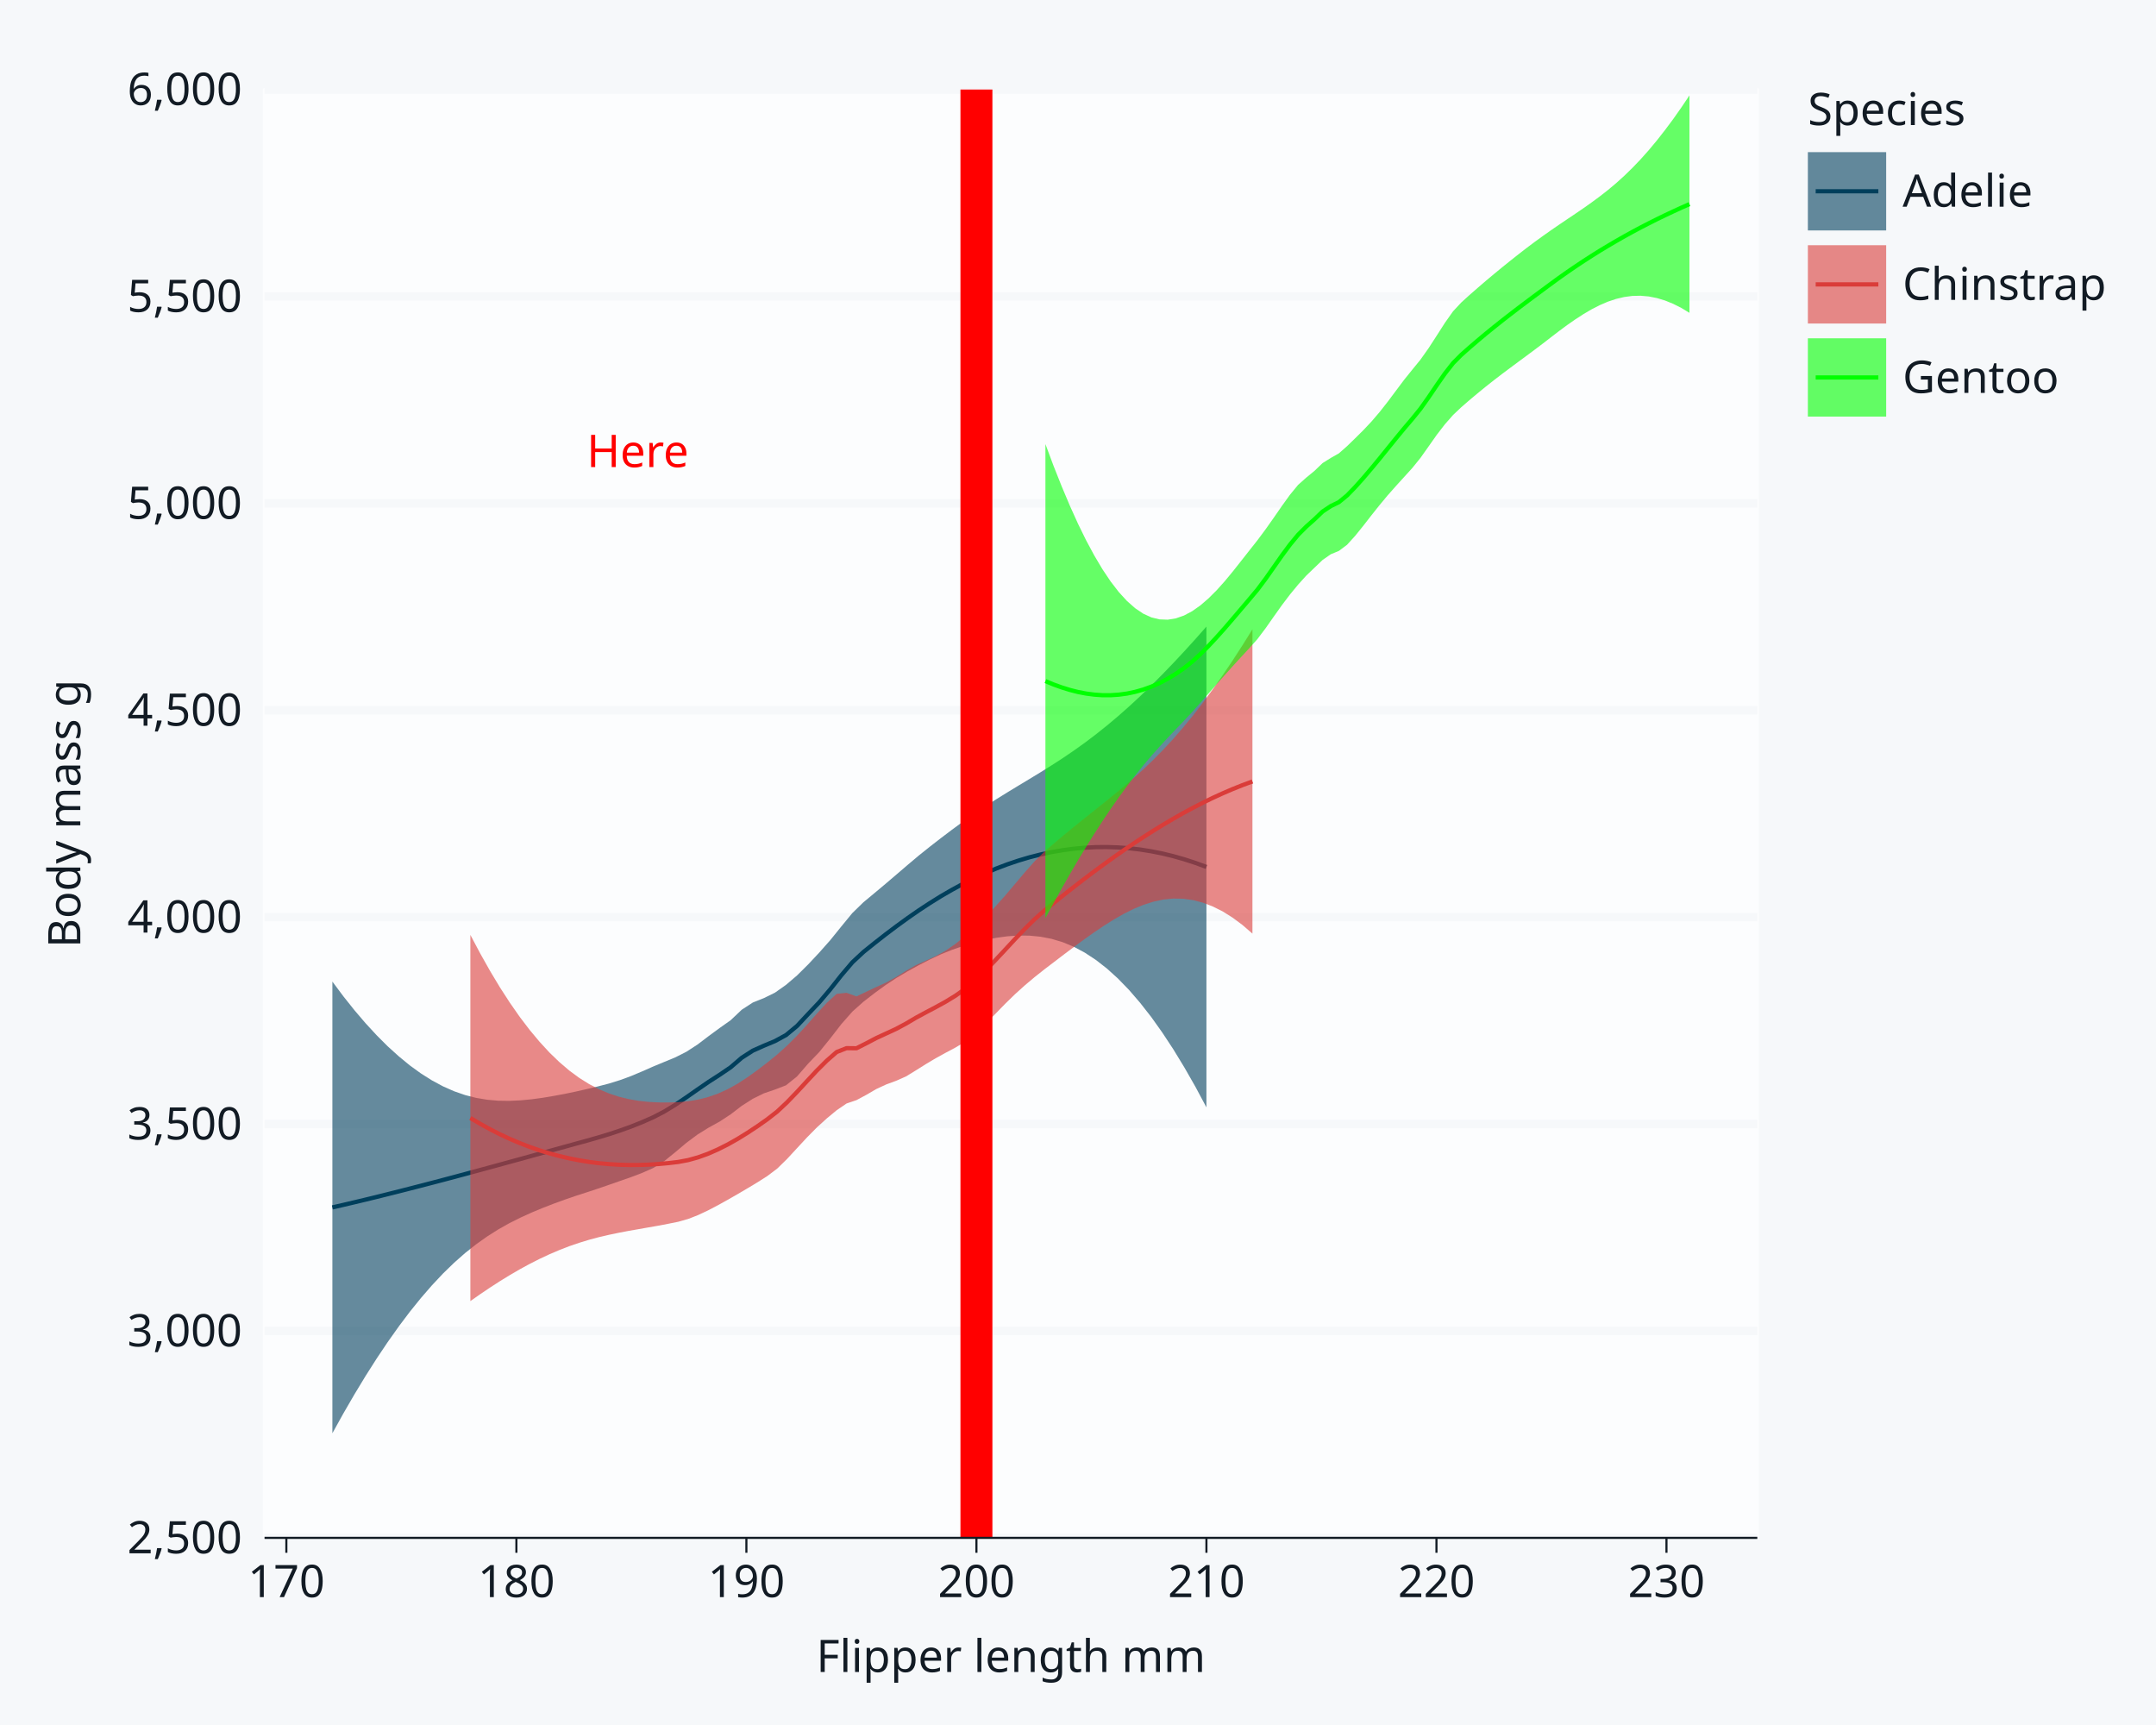
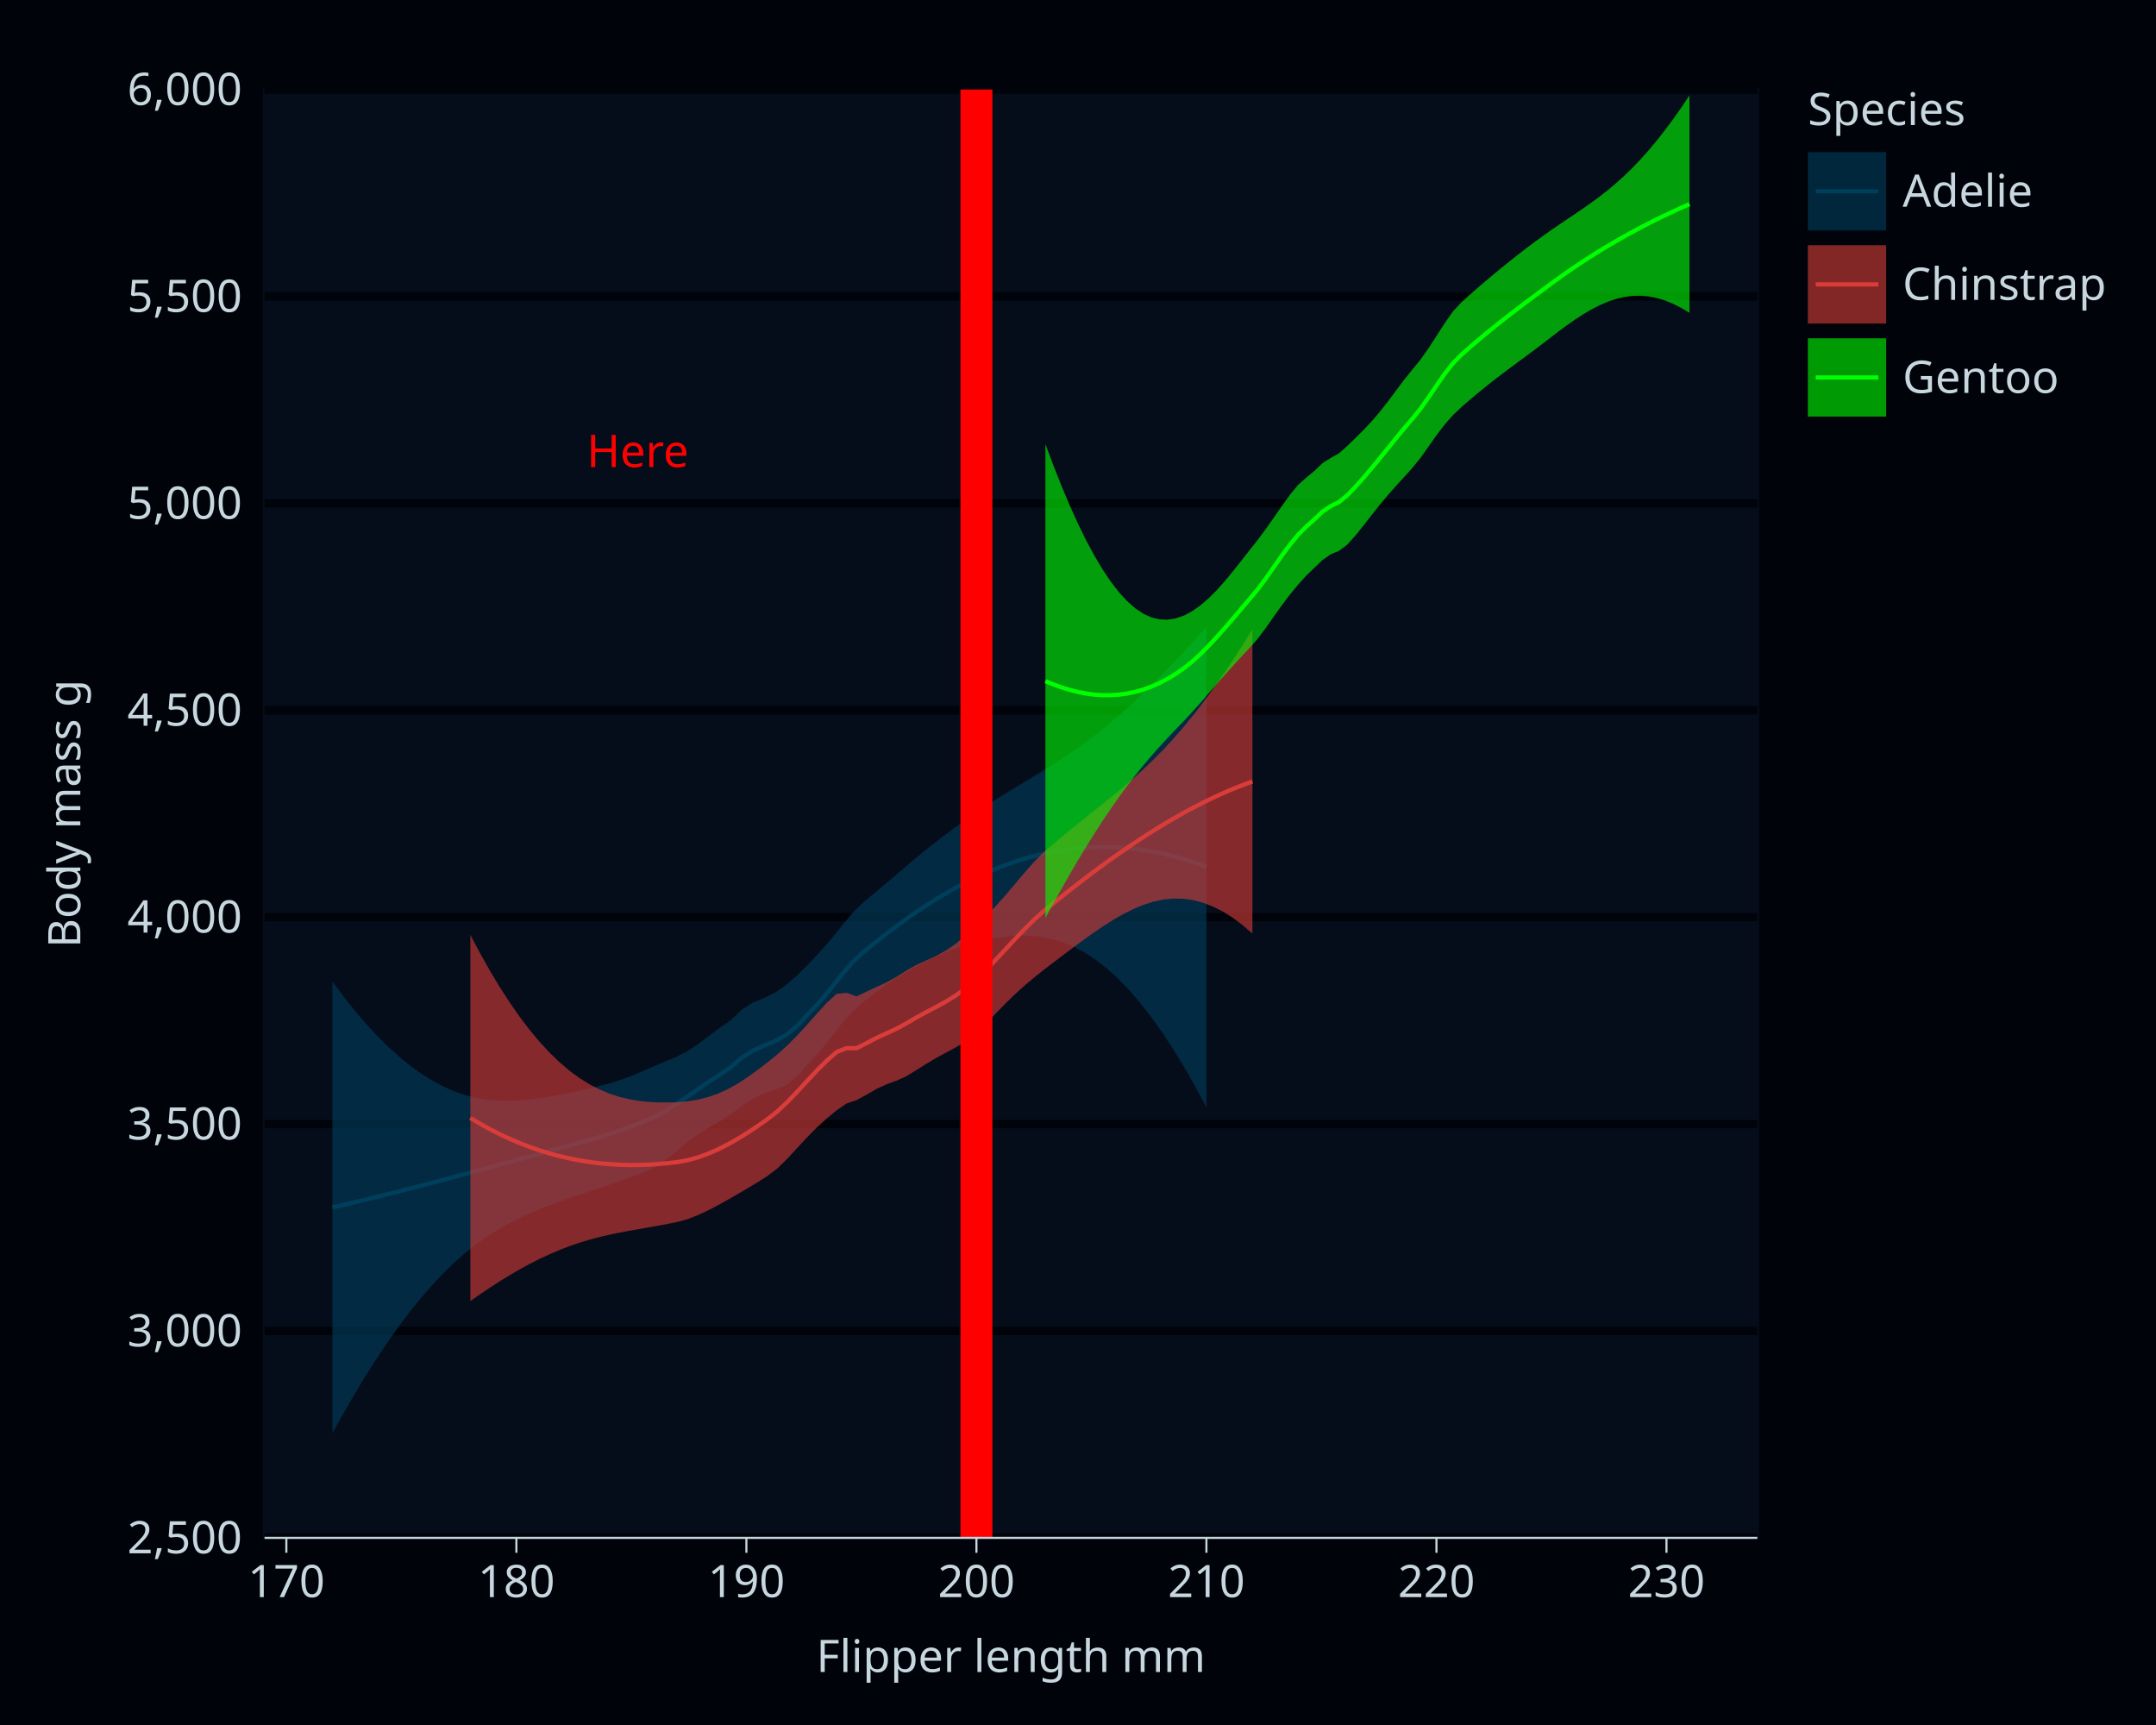
<svg xmlns="http://www.w3.org/2000/svg" class="svglite" data-engine-version="2.0" width="720.00pt" height="576.00pt" viewBox="0 0 720.00 576.00">
  <defs>
    <style type="text/css">
    .svglite line, .svglite polyline, .svglite polygon, .svglite path, .svglite rect, .svglite circle {
      fill: none;
      stroke: #000000;
      stroke-linecap: round;
      stroke-linejoin: round;
      stroke-miterlimit: 10.00;
    }
  </style>
  </defs>
  <rect width="100%" height="100%" style="stroke: none; fill: #FFFFFF;" />
  <defs>
    <clipPath id="cpMC4wMHw3MjAuMDB8MC4wMHw1NzYuMDA=">
      <rect x="0.00" y="0.00" width="720.00" height="576.00" />
    </clipPath>
  </defs>
  <g clip-path="url(#cpMC4wMHw3MjAuMDB8MC4wMHw1NzYuMDA=)">
-     <rect x="0.00" y="0.00" width="720.00" height="576.00" style="stroke-width: 1.07; stroke: #F6F8FA; fill: #F6F8FA;" />
-     <rect x="88.34" y="29.89" width="498.53" height="483.62" style="stroke-width: 1.07; stroke: #FCFDFE; fill: #FCFDFE;" />
-     <polyline points="88.34,513.51 586.86,513.51 " style="stroke-width: 2.84; stroke: #F6F8FA; stroke-linecap: butt;" />
-     <polyline points="88.34,444.42 586.86,444.42 " style="stroke-width: 2.84; stroke: #F6F8FA; stroke-linecap: butt;" />
-     <polyline points="88.34,375.33 586.86,375.33 " style="stroke-width: 2.84; stroke: #F6F8FA; stroke-linecap: butt;" />
-     <polyline points="88.34,306.24 586.86,306.24 " style="stroke-width: 2.84; stroke: #F6F8FA; stroke-linecap: butt;" />
-     <polyline points="88.34,237.15 586.86,237.15 " style="stroke-width: 2.84; stroke: #F6F8FA; stroke-linecap: butt;" />
-     <polyline points="88.34,168.07 586.86,168.07 " style="stroke-width: 2.84; stroke: #F6F8FA; stroke-linecap: butt;" />
-     <polyline points="88.34,98.98 586.86,98.98 " style="stroke-width: 2.84; stroke: #F6F8FA; stroke-linecap: butt;" />
-     <polyline points="88.34,29.89 586.86,29.89 " style="stroke-width: 2.84; stroke: #F6F8FA; stroke-linecap: butt;" />
+     <rect x="0.00" y="0.00" width="720.00" height="576.00" style="stroke-width: 1.07; stroke: #00040A; fill: #00040A;" />
+     <rect x="88.34" y="29.89" width="498.53" height="483.62" style="stroke-width: 1.07; stroke: #050D1B; fill: #050D1B;" />
+     <polyline points="88.34,513.51 586.86,513.51 " style="stroke-width: 2.84; stroke: #00040A; stroke-linecap: butt;" />
+     <polyline points="88.34,444.42 586.86,444.42 " style="stroke-width: 2.84; stroke: #00040A; stroke-linecap: butt;" />
+     <polyline points="88.34,375.33 586.86,375.33 " style="stroke-width: 2.84; stroke: #00040A; stroke-linecap: butt;" />
+     <polyline points="88.34,306.24 586.86,306.24 " style="stroke-width: 2.84; stroke: #00040A; stroke-linecap: butt;" />
+     <polyline points="88.34,237.15 586.86,237.15 " style="stroke-width: 2.84; stroke: #00040A; stroke-linecap: butt;" />
+     <polyline points="88.34,168.07 586.86,168.07 " style="stroke-width: 2.84; stroke: #00040A; stroke-linecap: butt;" />
+     <polyline points="88.34,98.98 586.86,98.98 " style="stroke-width: 2.84; stroke: #00040A; stroke-linecap: butt;" />
+     <polyline points="88.34,29.89 586.86,29.89 " style="stroke-width: 2.84; stroke: #00040A; stroke-linecap: butt;" />
    <polygon points="111.00,327.76 114.69,332.71 118.39,337.35 122.08,341.67 125.78,345.68 129.47,349.37 133.17,352.72 136.86,355.75 140.56,358.43 144.25,360.76 147.94,362.74 151.64,364.38 155.33,365.66 159.03,366.60 162.72,367.22 166.42,367.54 170.11,367.59 173.81,367.42 177.50,367.07 181.20,366.57 184.89,365.95 188.59,365.26 192.28,364.49 195.98,363.65 199.67,362.77 203.37,361.81 207.06,360.66 210.76,359.30 214.45,357.75 218.15,356.12 221.84,354.59 225.54,353.06 229.23,351.19 232.93,348.79 236.62,345.99 240.32,343.27 244.01,340.66 247.71,337.16 251.40,334.76 255.10,333.28 258.79,331.47 262.49,328.86 266.18,325.71 269.88,322.04 273.57,318.10 277.27,313.93 280.96,309.36 284.66,304.86 288.35,301.27 292.05,298.20 295.74,295.11 299.43,291.96 303.13,288.79 306.82,285.68 310.52,282.72 314.21,279.86 317.91,277.06 321.60,274.35 325.30,271.75 328.99,269.27 332.69,266.89 336.38,264.60 340.08,262.35 343.77,260.13 347.47,257.88 351.16,255.57 354.86,253.18 358.55,250.67 362.25,248.03 365.94,245.24 369.64,242.29 373.33,239.19 377.03,235.92 380.72,232.51 384.42,228.95 388.11,225.25 391.81,221.42 395.50,217.47 399.20,213.40 402.89,209.23 402.89,369.76 399.20,362.86 395.50,356.39 391.81,350.34 388.11,344.72 384.42,339.54 380.72,334.82 377.03,330.54 373.33,326.73 369.64,323.39 365.94,320.51 362.25,318.09 358.55,316.12 354.86,314.60 351.16,313.49 347.47,312.78 343.77,312.42 340.08,312.39 336.38,312.65 332.69,313.15 328.99,313.87 325.30,314.79 321.60,315.89 317.91,317.17 314.21,318.66 310.52,320.40 306.82,322.30 303.13,324.32 299.43,326.51 295.74,328.94 292.05,331.62 288.35,334.49 284.66,337.78 280.96,341.98 277.27,346.75 273.57,351.32 269.88,355.16 266.18,359.43 262.49,362.40 258.79,363.82 255.10,365.08 251.40,366.90 247.71,369.25 244.01,372.09 240.32,374.51 236.62,376.55 232.93,378.84 229.23,381.60 225.54,384.71 221.84,387.71 218.15,390.01 214.45,391.65 210.76,393.05 207.06,394.34 203.37,395.63 199.67,396.90 195.98,398.12 192.28,399.31 188.59,400.58 184.89,401.93 181.20,403.36 177.50,404.90 173.81,406.58 170.11,408.43 166.42,410.51 162.72,412.85 159.03,415.47 155.33,418.40 151.64,421.66 147.94,425.25 144.25,429.18 140.56,433.44 136.86,438.02 133.17,442.92 129.47,448.14 125.78,453.65 122.08,459.46 118.39,465.55 114.69,471.93 111.00,478.58 " style="stroke-width: 0.00; stroke: none; stroke-linecap: butt; fill: #003F5C; fill-opacity: 0.60;" />
    <polyline points="111.00,327.76 114.69,332.71 118.39,337.35 122.08,341.67 125.78,345.68 129.47,349.37 133.17,352.72 136.86,355.75 140.56,358.43 144.25,360.76 147.94,362.74 151.64,364.38 155.33,365.66 159.03,366.60 162.72,367.22 166.42,367.54 170.11,367.59 173.81,367.42 177.50,367.07 181.20,366.57 184.89,365.95 188.59,365.26 192.28,364.49 195.98,363.65 199.67,362.77 203.37,361.81 207.06,360.66 210.76,359.30 214.45,357.75 218.15,356.12 221.84,354.59 225.54,353.06 229.23,351.19 232.93,348.79 236.62,345.99 240.32,343.27 244.01,340.66 247.71,337.16 251.40,334.76 255.10,333.28 258.79,331.47 262.49,328.86 266.18,325.71 269.88,322.04 273.57,318.10 277.27,313.93 280.96,309.36 284.66,304.86 288.35,301.27 292.05,298.20 295.74,295.11 299.43,291.96 303.13,288.79 306.82,285.68 310.52,282.72 314.21,279.86 317.91,277.06 321.60,274.35 325.30,271.75 328.99,269.27 332.69,266.89 336.38,264.60 340.08,262.35 343.77,260.13 347.47,257.88 351.16,255.57 354.86,253.18 358.55,250.67 362.25,248.03 365.94,245.24 369.64,242.29 373.33,239.19 377.03,235.92 380.72,232.51 384.42,228.95 388.11,225.25 391.81,221.42 395.50,217.47 399.20,213.40 402.89,209.23 " style="stroke-width: 1.41; stroke: none; stroke-linecap: butt;" />
    <polyline points="402.89,369.76 399.20,362.86 395.50,356.39 391.81,350.34 388.11,344.72 384.42,339.54 380.72,334.82 377.03,330.54 373.33,326.73 369.64,323.39 365.94,320.51 362.25,318.09 358.55,316.12 354.86,314.60 351.16,313.49 347.47,312.78 343.77,312.42 340.08,312.39 336.38,312.65 332.69,313.15 328.99,313.87 325.30,314.79 321.60,315.89 317.91,317.17 314.21,318.66 310.52,320.40 306.82,322.30 303.13,324.32 299.43,326.51 295.74,328.94 292.05,331.62 288.35,334.49 284.66,337.78 280.96,341.98 277.27,346.75 273.57,351.32 269.88,355.16 266.18,359.43 262.49,362.40 258.79,363.82 255.10,365.08 251.40,366.90 247.71,369.25 244.01,372.09 240.32,374.51 236.62,376.55 232.93,378.84 229.23,381.60 225.54,384.71 221.84,387.71 218.15,390.01 214.45,391.65 210.76,393.05 207.06,394.34 203.37,395.63 199.67,396.90 195.98,398.12 192.28,399.31 188.59,400.58 184.89,401.93 181.20,403.36 177.50,404.90 173.81,406.58 170.11,408.43 166.42,410.51 162.72,412.85 159.03,415.47 155.33,418.40 151.64,421.66 147.94,425.25 144.25,429.18 140.56,433.44 136.86,438.02 133.17,442.92 129.47,448.14 125.78,453.65 122.08,459.46 118.39,465.55 114.69,471.93 111.00,478.58 " style="stroke-width: 1.41; stroke: none; stroke-linecap: butt;" />
    <polyline points="111.00,403.17 114.69,402.32 118.39,401.45 122.08,400.57 125.78,399.67 129.47,398.75 133.17,397.82 136.86,396.88 140.56,395.93 144.25,394.97 147.94,394.00 151.64,393.02 155.33,392.03 159.03,391.03 162.72,390.03 166.42,389.02 170.11,388.01 173.81,387.00 177.50,385.98 181.20,384.96 184.89,383.94 188.59,382.92 192.28,381.90 195.98,380.89 199.67,379.84 203.37,378.72 207.06,377.50 210.76,376.17 214.45,374.70 218.15,373.07 221.84,371.15 225.54,368.89 229.23,366.40 232.93,363.81 236.62,361.27 240.32,358.89 244.01,356.38 247.71,353.20 251.40,350.83 255.10,349.18 258.79,347.64 262.49,345.63 266.18,342.57 269.88,338.60 273.57,334.71 277.27,330.34 280.96,325.67 284.66,321.32 288.35,317.88 292.05,314.91 295.74,312.02 299.43,309.24 303.13,306.55 306.82,303.99 310.52,301.56 314.21,299.26 317.91,297.12 321.60,295.12 325.30,293.27 328.99,291.57 332.69,290.02 336.38,288.62 340.08,287.37 343.77,286.27 347.47,285.33 351.16,284.53 354.86,283.89 358.55,283.40 362.25,283.06 365.94,282.87 369.64,282.84 373.33,282.96 377.03,283.23 380.72,283.66 384.42,284.25 388.11,284.98 391.81,285.88 395.50,286.93 399.20,288.13 402.89,289.49 " style="stroke-width: 1.41; stroke: #003F5C; stroke-linecap: butt;" />
    <polygon points="157.08,312.17 160.39,318.41 163.70,324.28 167.00,329.77 170.31,334.88 173.61,339.61 176.92,343.95 180.23,347.91 183.53,351.49 186.84,354.68 190.14,357.49 193.45,359.93 196.76,362.00 200.06,363.72 203.37,365.11 206.67,366.20 209.98,367.01 213.29,367.58 216.59,367.94 219.90,368.11 223.20,368.13 226.51,368.02 229.82,367.72 233.12,367.17 236.43,366.33 239.73,365.18 243.04,363.68 246.35,361.84 249.65,359.69 252.96,357.31 256.26,354.78 259.57,352.10 262.87,349.12 266.18,345.81 269.49,342.21 272.79,338.47 276.10,334.87 279.40,331.86 282.71,331.51 286.02,332.71 289.32,331.14 292.63,329.59 295.93,328.08 299.24,326.25 302.55,324.16 305.85,322.28 309.16,320.78 312.46,319.27 315.77,317.45 319.08,315.18 322.38,312.49 325.69,309.49 328.99,306.27 332.30,302.82 335.61,299.12 338.91,295.23 342.22,291.31 345.52,287.59 348.83,284.34 352.14,281.49 355.44,278.71 358.75,276.00 362.05,273.34 365.36,270.70 368.67,268.07 371.97,265.39 375.28,262.66 378.58,259.81 381.89,256.82 385.19,253.66 388.50,250.30 391.81,246.73 395.11,242.92 398.42,238.89 401.72,234.63 405.03,230.14 408.34,225.44 411.64,220.54 414.95,215.43 418.25,210.14 418.25,311.74 414.95,308.88 411.64,306.42 408.34,304.35 405.03,302.69 401.72,301.42 398.42,300.56 395.11,300.10 391.81,300.04 388.50,300.37 385.19,301.08 381.89,302.13 378.58,303.50 375.28,305.14 371.97,307.03 368.67,309.11 365.36,311.34 362.05,313.69 358.75,316.12 355.44,318.60 352.14,321.12 348.83,323.64 345.52,326.26 342.22,329.04 338.91,332.03 335.61,335.25 332.30,338.65 328.99,342.06 325.69,345.27 322.38,347.82 319.08,349.79 315.77,351.55 312.46,353.37 309.16,355.34 305.85,357.42 302.55,359.44 299.24,360.90 295.93,362.12 292.63,363.65 289.32,365.58 286.02,367.35 282.71,368.47 279.40,370.73 276.10,373.46 272.79,376.47 269.49,379.81 266.18,383.38 262.87,386.96 259.57,390.19 256.26,392.69 252.96,394.79 249.65,396.78 246.35,398.72 243.04,400.61 239.73,402.45 236.43,404.18 233.12,405.73 229.82,407.02 226.51,407.96 223.20,408.63 219.90,409.26 216.59,409.84 213.29,410.42 209.98,411.00 206.67,411.63 203.37,412.32 200.06,413.09 196.76,413.97 193.45,414.98 190.14,416.11 186.84,417.39 183.53,418.80 180.23,420.34 176.92,422.02 173.61,423.82 170.31,425.74 167.00,427.77 163.70,429.90 160.39,432.13 157.08,434.45 " style="stroke-width: 0.00; stroke: none; stroke-linecap: butt; fill: #DA3C39; fill-opacity: 0.60;" />
    <polyline points="157.08,312.17 160.39,318.41 163.70,324.28 167.00,329.77 170.31,334.88 173.61,339.61 176.92,343.95 180.23,347.91 183.53,351.49 186.84,354.68 190.14,357.49 193.45,359.93 196.76,362.00 200.06,363.72 203.37,365.11 206.67,366.20 209.98,367.01 213.29,367.58 216.59,367.94 219.90,368.11 223.20,368.13 226.51,368.02 229.82,367.72 233.12,367.17 236.43,366.33 239.73,365.18 243.04,363.68 246.35,361.84 249.65,359.69 252.96,357.31 256.26,354.78 259.57,352.10 262.87,349.12 266.18,345.81 269.49,342.21 272.79,338.47 276.10,334.87 279.40,331.86 282.71,331.51 286.02,332.71 289.32,331.14 292.63,329.59 295.93,328.08 299.24,326.25 302.55,324.16 305.85,322.28 309.16,320.78 312.46,319.27 315.77,317.45 319.08,315.18 322.38,312.49 325.69,309.49 328.99,306.27 332.30,302.82 335.61,299.12 338.91,295.23 342.22,291.31 345.52,287.59 348.83,284.34 352.14,281.49 355.44,278.71 358.75,276.00 362.05,273.34 365.36,270.70 368.67,268.07 371.97,265.39 375.28,262.66 378.58,259.81 381.89,256.82 385.19,253.66 388.50,250.30 391.81,246.73 395.11,242.92 398.42,238.89 401.72,234.63 405.03,230.14 408.34,225.44 411.64,220.54 414.95,215.43 418.25,210.14 " style="stroke-width: 1.41; stroke: none; stroke-linecap: butt;" />
    <polyline points="418.25,311.74 414.95,308.88 411.64,306.42 408.34,304.35 405.03,302.69 401.72,301.42 398.42,300.56 395.11,300.10 391.81,300.04 388.50,300.37 385.19,301.08 381.89,302.13 378.58,303.50 375.28,305.14 371.97,307.03 368.67,309.11 365.36,311.34 362.05,313.69 358.75,316.12 355.44,318.60 352.14,321.12 348.83,323.64 345.52,326.26 342.22,329.04 338.91,332.03 335.61,335.25 332.30,338.65 328.99,342.06 325.69,345.27 322.38,347.82 319.08,349.79 315.77,351.55 312.46,353.37 309.16,355.34 305.85,357.42 302.55,359.44 299.24,360.90 295.93,362.12 292.63,363.65 289.32,365.58 286.02,367.35 282.71,368.47 279.40,370.73 276.10,373.46 272.79,376.47 269.49,379.81 266.18,383.38 262.87,386.96 259.57,390.19 256.26,392.69 252.96,394.79 249.65,396.78 246.35,398.72 243.04,400.61 239.73,402.45 236.43,404.18 233.12,405.73 229.82,407.02 226.51,407.96 223.20,408.63 219.90,409.26 216.59,409.84 213.29,410.42 209.98,411.00 206.67,411.63 203.37,412.32 200.06,413.09 196.76,413.97 193.45,414.98 190.14,416.11 186.84,417.39 183.53,418.80 180.23,420.34 176.92,422.02 173.61,423.82 170.31,425.74 167.00,427.77 163.70,429.90 160.39,432.13 157.08,434.45 " style="stroke-width: 1.41; stroke: none; stroke-linecap: butt;" />
    <polyline points="157.08,373.31 160.39,375.27 163.70,377.09 167.00,378.77 170.31,380.31 173.61,381.71 176.92,382.98 180.23,384.13 183.53,385.14 186.84,386.03 190.14,386.80 193.45,387.45 196.76,387.99 200.06,388.41 203.37,388.71 206.67,388.91 209.98,389.01 213.29,389.00 216.59,388.89 219.90,388.68 223.20,388.38 226.51,387.99 229.82,387.37 233.12,386.45 236.43,385.26 239.73,383.81 243.04,382.15 246.35,380.28 249.65,378.24 252.96,376.05 256.26,373.73 259.57,371.14 262.87,368.04 266.18,364.60 269.49,361.01 272.79,357.47 276.10,354.17 279.40,351.29 282.71,349.99 286.02,350.03 289.32,348.36 292.63,346.62 295.93,345.10 299.24,343.57 302.55,341.80 305.85,339.85 309.16,338.06 312.46,336.32 315.77,334.50 319.08,332.48 322.38,330.15 325.69,327.38 328.99,324.17 332.30,320.73 335.61,317.19 338.91,313.63 342.22,310.18 345.52,306.93 348.83,303.99 352.14,301.30 355.44,298.66 358.75,296.06 362.05,293.51 365.36,291.02 368.67,288.59 371.97,286.21 375.28,283.90 378.58,281.65 381.89,279.48 385.19,277.37 388.50,275.34 391.81,273.39 395.11,271.51 398.42,269.73 401.72,268.03 405.03,266.41 408.34,264.90 411.64,263.48 414.95,262.16 418.25,260.94 " style="stroke-width: 1.41; stroke: #DA3C39; stroke-linecap: butt;" />
    <polygon points="349.12,148.29 351.84,155.57 354.57,162.44 357.29,168.89 360.01,174.90 362.73,180.45 365.46,185.52 368.18,190.10 370.90,194.16 373.62,197.69 376.35,200.67 379.07,203.08 381.79,204.91 384.51,206.16 387.24,206.82 389.96,206.92 392.68,206.48 395.40,205.53 398.13,204.08 400.85,202.16 403.57,199.82 406.29,197.11 409.02,194.06 411.74,190.77 414.46,187.33 417.18,183.87 419.91,180.42 422.63,176.76 425.35,172.91 428.07,168.98 430.80,165.19 433.52,161.89 436.24,159.47 438.96,157.24 441.69,154.62 444.41,152.92 447.13,151.38 449.86,148.97 452.58,146.33 455.30,143.63 458.02,140.74 460.75,137.55 463.47,134.09 466.19,130.45 468.91,126.82 471.64,123.43 474.36,120.10 477.08,116.26 479.80,112.06 482.53,107.80 485.25,103.95 487.97,101.03 490.69,98.56 493.42,96.17 496.14,93.83 498.86,91.55 501.58,89.31 504.31,87.11 507.03,84.96 509.75,82.85 512.47,80.81 515.20,78.83 517.92,76.91 520.64,75.04 523.36,73.20 526.09,71.37 528.81,69.51 531.53,67.59 534.25,65.58 536.98,63.45 539.70,61.17 542.42,58.71 545.14,56.06 547.87,53.21 550.59,50.16 553.31,46.90 556.03,43.43 558.76,39.77 561.48,35.90 564.20,31.85 564.20,104.46 561.48,102.82 558.76,101.45 556.03,100.34 553.31,99.52 550.59,98.99 547.87,98.75 545.14,98.81 542.42,99.17 539.70,99.81 536.98,100.72 534.25,101.89 531.53,103.28 528.81,104.88 526.09,106.64 523.36,108.54 520.64,110.55 517.92,112.64 515.20,114.74 512.47,116.80 509.75,118.82 507.03,120.83 504.31,122.85 501.58,124.89 498.86,126.98 496.14,129.13 493.42,131.35 490.69,133.64 487.97,136.00 485.25,138.58 482.53,141.67 479.80,145.21 477.08,149.07 474.36,152.91 471.64,156.27 468.91,159.28 466.19,162.27 463.47,165.34 460.75,168.60 458.02,172.03 455.30,175.53 452.58,178.90 449.86,181.90 447.13,183.95 444.41,185.08 441.69,186.97 438.96,189.58 436.24,192.19 433.52,195.20 430.80,198.50 428.07,202.10 425.35,205.93 422.63,209.80 419.91,213.41 417.18,216.47 414.46,219.40 411.74,222.37 409.02,225.40 406.29,228.48 403.57,231.60 400.85,234.71 398.13,237.75 395.40,240.67 392.68,243.50 389.96,246.36 387.24,249.31 384.51,252.38 381.79,255.59 379.07,258.97 376.35,262.52 373.62,266.24 370.90,270.13 368.18,274.18 365.46,278.38 362.73,282.74 360.01,287.24 357.29,291.88 354.57,296.65 351.84,301.55 349.12,306.57 " style="stroke-width: 0.00; stroke: none; stroke-linecap: butt; fill: #00FF00; fill-opacity: 0.60;" />
    <polyline points="349.12,148.29 351.84,155.57 354.57,162.44 357.29,168.89 360.01,174.90 362.73,180.45 365.46,185.52 368.18,190.10 370.90,194.16 373.62,197.69 376.35,200.67 379.07,203.08 381.79,204.91 384.51,206.16 387.24,206.82 389.96,206.92 392.68,206.48 395.40,205.53 398.13,204.08 400.85,202.16 403.57,199.82 406.29,197.11 409.02,194.06 411.74,190.77 414.46,187.33 417.18,183.87 419.91,180.42 422.63,176.76 425.35,172.91 428.07,168.98 430.80,165.19 433.52,161.89 436.24,159.47 438.96,157.24 441.69,154.62 444.41,152.92 447.13,151.38 449.86,148.97 452.58,146.33 455.30,143.63 458.02,140.74 460.75,137.55 463.47,134.09 466.19,130.45 468.91,126.82 471.64,123.43 474.36,120.10 477.08,116.26 479.80,112.06 482.53,107.80 485.25,103.95 487.97,101.03 490.69,98.56 493.42,96.17 496.14,93.83 498.86,91.55 501.58,89.31 504.31,87.11 507.03,84.96 509.75,82.85 512.47,80.81 515.20,78.83 517.92,76.91 520.64,75.04 523.36,73.20 526.09,71.37 528.81,69.51 531.53,67.59 534.25,65.58 536.98,63.45 539.70,61.17 542.42,58.71 545.14,56.06 547.87,53.21 550.59,50.16 553.31,46.90 556.03,43.43 558.76,39.77 561.48,35.90 564.20,31.85 " style="stroke-width: 1.41; stroke: none; stroke-linecap: butt;" />
    <polyline points="564.20,104.46 561.48,102.82 558.76,101.45 556.03,100.34 553.31,99.52 550.59,98.99 547.87,98.75 545.14,98.81 542.42,99.17 539.70,99.81 536.98,100.72 534.25,101.89 531.53,103.28 528.81,104.88 526.09,106.64 523.36,108.54 520.64,110.55 517.92,112.64 515.20,114.74 512.47,116.80 509.75,118.82 507.03,120.83 504.31,122.85 501.58,124.89 498.86,126.98 496.14,129.13 493.42,131.35 490.69,133.64 487.97,136.00 485.25,138.58 482.53,141.67 479.80,145.21 477.08,149.07 474.36,152.91 471.64,156.27 468.91,159.28 466.19,162.27 463.47,165.34 460.75,168.60 458.02,172.03 455.30,175.53 452.58,178.90 449.86,181.90 447.13,183.95 444.41,185.08 441.69,186.97 438.96,189.58 436.24,192.19 433.52,195.20 430.80,198.50 428.07,202.10 425.35,205.93 422.63,209.80 419.91,213.41 417.18,216.47 414.46,219.40 411.74,222.37 409.02,225.40 406.29,228.48 403.57,231.60 400.85,234.71 398.13,237.75 395.40,240.67 392.68,243.50 389.96,246.36 387.24,249.31 384.51,252.38 381.79,255.59 379.07,258.97 376.35,262.52 373.62,266.24 370.90,270.13 368.18,274.18 365.46,278.38 362.73,282.74 360.01,287.24 357.29,291.88 354.57,296.65 351.84,301.55 349.12,306.57 " style="stroke-width: 1.41; stroke: none; stroke-linecap: butt;" />
    <polyline points="349.12,227.43 351.84,228.56 354.57,229.54 357.29,230.38 360.01,231.07 362.73,231.59 365.46,231.95 368.18,232.14 370.90,232.14 373.62,231.96 376.35,231.59 379.07,231.02 381.79,230.25 384.51,229.27 387.24,228.07 389.96,226.64 392.68,224.99 395.40,223.10 398.13,220.92 400.85,218.44 403.57,215.71 406.29,212.79 409.02,209.73 411.74,206.57 414.46,203.37 417.18,200.17 419.91,196.92 422.63,193.28 425.35,189.42 428.07,185.54 430.80,181.85 433.52,178.55 436.24,175.83 438.96,173.41 441.69,170.80 444.41,169.00 447.13,167.67 449.86,165.43 452.58,162.62 455.30,159.58 458.02,156.38 460.75,153.08 463.47,149.72 466.19,146.36 468.91,143.05 471.64,139.85 474.36,136.50 477.08,132.66 479.80,128.64 482.53,124.73 485.25,121.26 487.97,118.51 490.69,116.10 493.42,113.76 496.14,111.48 498.86,109.27 501.58,107.10 504.31,104.98 507.03,102.89 509.75,100.84 512.47,98.81 515.20,96.79 517.92,94.78 520.64,92.79 523.36,90.87 526.09,89.00 528.81,87.19 531.53,85.44 534.25,83.73 536.98,82.09 539.70,80.49 542.42,78.94 545.14,77.44 547.87,75.98 550.59,74.58 553.31,73.21 556.03,71.89 558.76,70.61 561.48,69.36 564.20,68.16 " style="stroke-width: 1.41; stroke: #00FF00; stroke-linecap: butt;" />
    <line x1="326.08" y1="513.51" x2="326.08" y2="29.89" style="stroke-width: 10.67; stroke: #FF0000; stroke-linecap: butt;" />
    <text x="212.97" y="155.97" text-anchor="middle" style="font-size: 15.05px; fill: #FF0000; font-family: sans;" textLength="32.63px" lengthAdjust="spacingAndGlyphs">Here</text>
-     <text x="80.86" y="518.67" text-anchor="end" style="font-size: 15.00px; fill: #121B24; font-family: sans;" textLength="37.54px" lengthAdjust="spacingAndGlyphs">2,500</text>
-     <text x="80.86" y="449.58" text-anchor="end" style="font-size: 15.00px; fill: #121B24; font-family: sans;" textLength="37.54px" lengthAdjust="spacingAndGlyphs">3,000</text>
-     <text x="80.86" y="380.49" text-anchor="end" style="font-size: 15.00px; fill: #121B24; font-family: sans;" textLength="37.54px" lengthAdjust="spacingAndGlyphs">3,500</text>
-     <text x="80.86" y="311.40" text-anchor="end" style="font-size: 15.00px; fill: #121B24; font-family: sans;" textLength="37.54px" lengthAdjust="spacingAndGlyphs">4,000</text>
-     <text x="80.86" y="242.32" text-anchor="end" style="font-size: 15.00px; fill: #121B24; font-family: sans;" textLength="37.54px" lengthAdjust="spacingAndGlyphs">4,500</text>
-     <text x="80.86" y="173.23" text-anchor="end" style="font-size: 15.00px; fill: #121B24; font-family: sans;" textLength="37.54px" lengthAdjust="spacingAndGlyphs">5,000</text>
-     <text x="80.86" y="104.14" text-anchor="end" style="font-size: 15.00px; fill: #121B24; font-family: sans;" textLength="37.54px" lengthAdjust="spacingAndGlyphs">5,500</text>
-     <text x="80.86" y="35.05" text-anchor="end" style="font-size: 15.00px; fill: #121B24; font-family: sans;" textLength="37.54px" lengthAdjust="spacingAndGlyphs">6,000</text>
-     <polyline points="88.34,513.51 586.86,513.51 " style="stroke-width: 0.70; stroke: #121B24; stroke-linecap: butt;" />
-     <polyline points="95.63,518.49 95.63,513.51 " style="stroke-width: 0.70; stroke: #121B24; stroke-linecap: butt;" />
-     <polyline points="172.45,518.49 172.45,513.51 " style="stroke-width: 0.70; stroke: #121B24; stroke-linecap: butt;" />
-     <polyline points="249.26,518.49 249.26,513.51 " style="stroke-width: 0.70; stroke: #121B24; stroke-linecap: butt;" />
-     <polyline points="326.08,518.49 326.08,513.51 " style="stroke-width: 0.70; stroke: #121B24; stroke-linecap: butt;" />
-     <polyline points="402.89,518.49 402.89,513.51 " style="stroke-width: 0.70; stroke: #121B24; stroke-linecap: butt;" />
-     <polyline points="479.71,518.49 479.71,513.51 " style="stroke-width: 0.70; stroke: #121B24; stroke-linecap: butt;" />
-     <polyline points="556.52,518.49 556.52,513.51 " style="stroke-width: 0.70; stroke: #121B24; stroke-linecap: butt;" />
-     <text x="95.63" y="533.30" text-anchor="middle" style="font-size: 15.00px; fill: #121B24; font-family: sans;" textLength="25.03px" lengthAdjust="spacingAndGlyphs">170</text>
-     <text x="172.45" y="533.30" text-anchor="middle" style="font-size: 15.00px; fill: #121B24; font-family: sans;" textLength="25.03px" lengthAdjust="spacingAndGlyphs">180</text>
-     <text x="249.26" y="533.30" text-anchor="middle" style="font-size: 15.00px; fill: #121B24; font-family: sans;" textLength="25.03px" lengthAdjust="spacingAndGlyphs">190</text>
-     <text x="326.08" y="533.30" text-anchor="middle" style="font-size: 15.00px; fill: #121B24; font-family: sans;" textLength="25.03px" lengthAdjust="spacingAndGlyphs">200</text>
-     <text x="402.89" y="533.30" text-anchor="middle" style="font-size: 15.00px; fill: #121B24; font-family: sans;" textLength="25.03px" lengthAdjust="spacingAndGlyphs">210</text>
-     <text x="479.71" y="533.30" text-anchor="middle" style="font-size: 15.00px; fill: #121B24; font-family: sans;" textLength="25.03px" lengthAdjust="spacingAndGlyphs">220</text>
-     <text x="556.52" y="533.30" text-anchor="middle" style="font-size: 15.00px; fill: #121B24; font-family: sans;" textLength="25.03px" lengthAdjust="spacingAndGlyphs">230</text>
-     <text x="337.60" y="558.30" text-anchor="middle" style="font-size: 15.00px; fill: #121B24; font-family: sans;" textLength="120.05px" lengthAdjust="spacingAndGlyphs">Flipper length mm</text>
-     <text transform="translate(26.82,271.70) rotate(-90)" text-anchor="middle" style="font-size: 15.00px; fill: #121B24; font-family: sans;" textLength="86.73px" lengthAdjust="spacingAndGlyphs">Body mass g</text>
-     <rect x="592.53" y="29.89" width="97.58" height="120.44" style="stroke-width: 1.07; stroke: #F6F8FA; fill: #F6F8FA;" />
-     <text x="603.74" y="41.77" style="font-size: 15.00px; fill: #121B24; font-family: sans;" textLength="53.38px" lengthAdjust="spacingAndGlyphs">Species</text>
-     <rect x="603.74" y="50.80" width="26.15" height="26.15" style="stroke-width: 1.07; stroke: #F6F8FA; fill: #F6F8FA;" />
+     <text x="80.86" y="518.67" text-anchor="end" style="font-size: 15.00px; fill: #C8D7DF; font-family: sans;" textLength="37.54px" lengthAdjust="spacingAndGlyphs">2,500</text>
+     <text x="80.86" y="449.58" text-anchor="end" style="font-size: 15.00px; fill: #C8D7DF; font-family: sans;" textLength="37.54px" lengthAdjust="spacingAndGlyphs">3,000</text>
+     <text x="80.86" y="380.49" text-anchor="end" style="font-size: 15.00px; fill: #C8D7DF; font-family: sans;" textLength="37.54px" lengthAdjust="spacingAndGlyphs">3,500</text>
+     <text x="80.86" y="311.40" text-anchor="end" style="font-size: 15.00px; fill: #C8D7DF; font-family: sans;" textLength="37.54px" lengthAdjust="spacingAndGlyphs">4,000</text>
+     <text x="80.86" y="242.32" text-anchor="end" style="font-size: 15.00px; fill: #C8D7DF; font-family: sans;" textLength="37.54px" lengthAdjust="spacingAndGlyphs">4,500</text>
+     <text x="80.86" y="173.23" text-anchor="end" style="font-size: 15.00px; fill: #C8D7DF; font-family: sans;" textLength="37.54px" lengthAdjust="spacingAndGlyphs">5,000</text>
+     <text x="80.86" y="104.14" text-anchor="end" style="font-size: 15.00px; fill: #C8D7DF; font-family: sans;" textLength="37.54px" lengthAdjust="spacingAndGlyphs">5,500</text>
+     <text x="80.86" y="35.05" text-anchor="end" style="font-size: 15.00px; fill: #C8D7DF; font-family: sans;" textLength="37.54px" lengthAdjust="spacingAndGlyphs">6,000</text>
+     <polyline points="88.34,513.51 586.86,513.51 " style="stroke-width: 0.70; stroke: #C8D7DF; stroke-linecap: butt;" />
+     <polyline points="95.63,518.49 95.63,513.51 " style="stroke-width: 0.70; stroke: #C8D7DF; stroke-linecap: butt;" />
+     <polyline points="172.45,518.49 172.45,513.51 " style="stroke-width: 0.70; stroke: #C8D7DF; stroke-linecap: butt;" />
+     <polyline points="249.26,518.49 249.26,513.51 " style="stroke-width: 0.70; stroke: #C8D7DF; stroke-linecap: butt;" />
+     <polyline points="326.08,518.49 326.08,513.51 " style="stroke-width: 0.70; stroke: #C8D7DF; stroke-linecap: butt;" />
+     <polyline points="402.89,518.49 402.89,513.51 " style="stroke-width: 0.70; stroke: #C8D7DF; stroke-linecap: butt;" />
+     <polyline points="479.71,518.49 479.71,513.51 " style="stroke-width: 0.70; stroke: #C8D7DF; stroke-linecap: butt;" />
+     <polyline points="556.52,518.49 556.52,513.51 " style="stroke-width: 0.70; stroke: #C8D7DF; stroke-linecap: butt;" />
+     <text x="95.63" y="533.30" text-anchor="middle" style="font-size: 15.00px; fill: #C8D7DF; font-family: sans;" textLength="25.03px" lengthAdjust="spacingAndGlyphs">170</text>
+     <text x="172.45" y="533.30" text-anchor="middle" style="font-size: 15.00px; fill: #C8D7DF; font-family: sans;" textLength="25.03px" lengthAdjust="spacingAndGlyphs">180</text>
+     <text x="249.26" y="533.30" text-anchor="middle" style="font-size: 15.00px; fill: #C8D7DF; font-family: sans;" textLength="25.03px" lengthAdjust="spacingAndGlyphs">190</text>
+     <text x="326.08" y="533.30" text-anchor="middle" style="font-size: 15.00px; fill: #C8D7DF; font-family: sans;" textLength="25.03px" lengthAdjust="spacingAndGlyphs">200</text>
+     <text x="402.89" y="533.30" text-anchor="middle" style="font-size: 15.00px; fill: #C8D7DF; font-family: sans;" textLength="25.03px" lengthAdjust="spacingAndGlyphs">210</text>
+     <text x="479.71" y="533.30" text-anchor="middle" style="font-size: 15.00px; fill: #C8D7DF; font-family: sans;" textLength="25.03px" lengthAdjust="spacingAndGlyphs">220</text>
+     <text x="556.52" y="533.30" text-anchor="middle" style="font-size: 15.00px; fill: #C8D7DF; font-family: sans;" textLength="25.03px" lengthAdjust="spacingAndGlyphs">230</text>
+     <text x="337.60" y="558.30" text-anchor="middle" style="font-size: 15.00px; fill: #C8D7DF; font-family: sans;" textLength="120.05px" lengthAdjust="spacingAndGlyphs">Flipper length mm</text>
+     <text transform="translate(26.82,271.70) rotate(-90)" text-anchor="middle" style="font-size: 15.00px; fill: #C8D7DF; font-family: sans;" textLength="86.73px" lengthAdjust="spacingAndGlyphs">Body mass g</text>
+     <rect x="592.53" y="29.89" width="97.58" height="120.44" style="stroke-width: 1.07; stroke: #00040A; fill: #00040A;" />
+     <text x="603.74" y="41.77" style="font-size: 15.00px; fill: #C8D7DF; font-family: sans;" textLength="53.38px" lengthAdjust="spacingAndGlyphs">Species</text>
+     <rect x="603.74" y="50.80" width="26.15" height="26.15" style="stroke-width: 1.07; stroke: #00040A; fill: #00040A;" />
    <rect x="603.74" y="50.80" width="26.15" height="26.15" style="stroke-width: 0.75; stroke: none; fill: #003F5C; fill-opacity: 0.60;" />
    <line x1="606.35" y1="63.87" x2="627.28" y2="63.87" style="stroke-width: 1.41; stroke: #003F5C; stroke-linecap: butt;" />
-     <rect x="603.74" y="81.88" width="26.15" height="26.15" style="stroke-width: 1.07; stroke: #F6F8FA; fill: #F6F8FA;" />
+     <rect x="603.74" y="81.88" width="26.15" height="26.15" style="stroke-width: 1.07; stroke: #00040A; fill: #00040A;" />
    <rect x="603.74" y="81.88" width="26.15" height="26.15" style="stroke-width: 0.75; stroke: none; fill: #DA3C39; fill-opacity: 0.60;" />
    <line x1="606.35" y1="94.96" x2="627.28" y2="94.96" style="stroke-width: 1.41; stroke: #DA3C39; stroke-linecap: butt;" />
-     <rect x="603.74" y="112.96" width="26.15" height="26.15" style="stroke-width: 1.07; stroke: #F6F8FA; fill: #F6F8FA;" />
+     <rect x="603.74" y="112.96" width="26.15" height="26.15" style="stroke-width: 1.07; stroke: #00040A; fill: #00040A;" />
    <rect x="603.74" y="112.96" width="26.15" height="26.15" style="stroke-width: 0.75; stroke: none; fill: #00FF00; fill-opacity: 0.60;" />
    <line x1="606.35" y1="126.04" x2="627.28" y2="126.04" style="stroke-width: 1.41; stroke: #00FF00; stroke-linecap: butt;" />
-     <text x="635.37" y="69.03" style="font-size: 15.00px; fill: #121B24; font-family: sans;" textLength="41.70px" lengthAdjust="spacingAndGlyphs">Adelie</text>
-     <text x="635.37" y="100.12" style="font-size: 15.00px; fill: #121B24; font-family: sans;" textLength="64.21px" lengthAdjust="spacingAndGlyphs">Chinstrap</text>
-     <text x="635.37" y="131.20" style="font-size: 15.00px; fill: #121B24; font-family: sans;" textLength="49.21px" lengthAdjust="spacingAndGlyphs">Gentoo</text>
+     <text x="635.37" y="69.03" style="font-size: 15.00px; fill: #C8D7DF; font-family: sans;" textLength="41.70px" lengthAdjust="spacingAndGlyphs">Adelie</text>
+     <text x="635.37" y="100.12" style="font-size: 15.00px; fill: #C8D7DF; font-family: sans;" textLength="64.21px" lengthAdjust="spacingAndGlyphs">Chinstrap</text>
+     <text x="635.37" y="131.20" style="font-size: 15.00px; fill: #C8D7DF; font-family: sans;" textLength="49.21px" lengthAdjust="spacingAndGlyphs">Gentoo</text>
  </g>
</svg>
